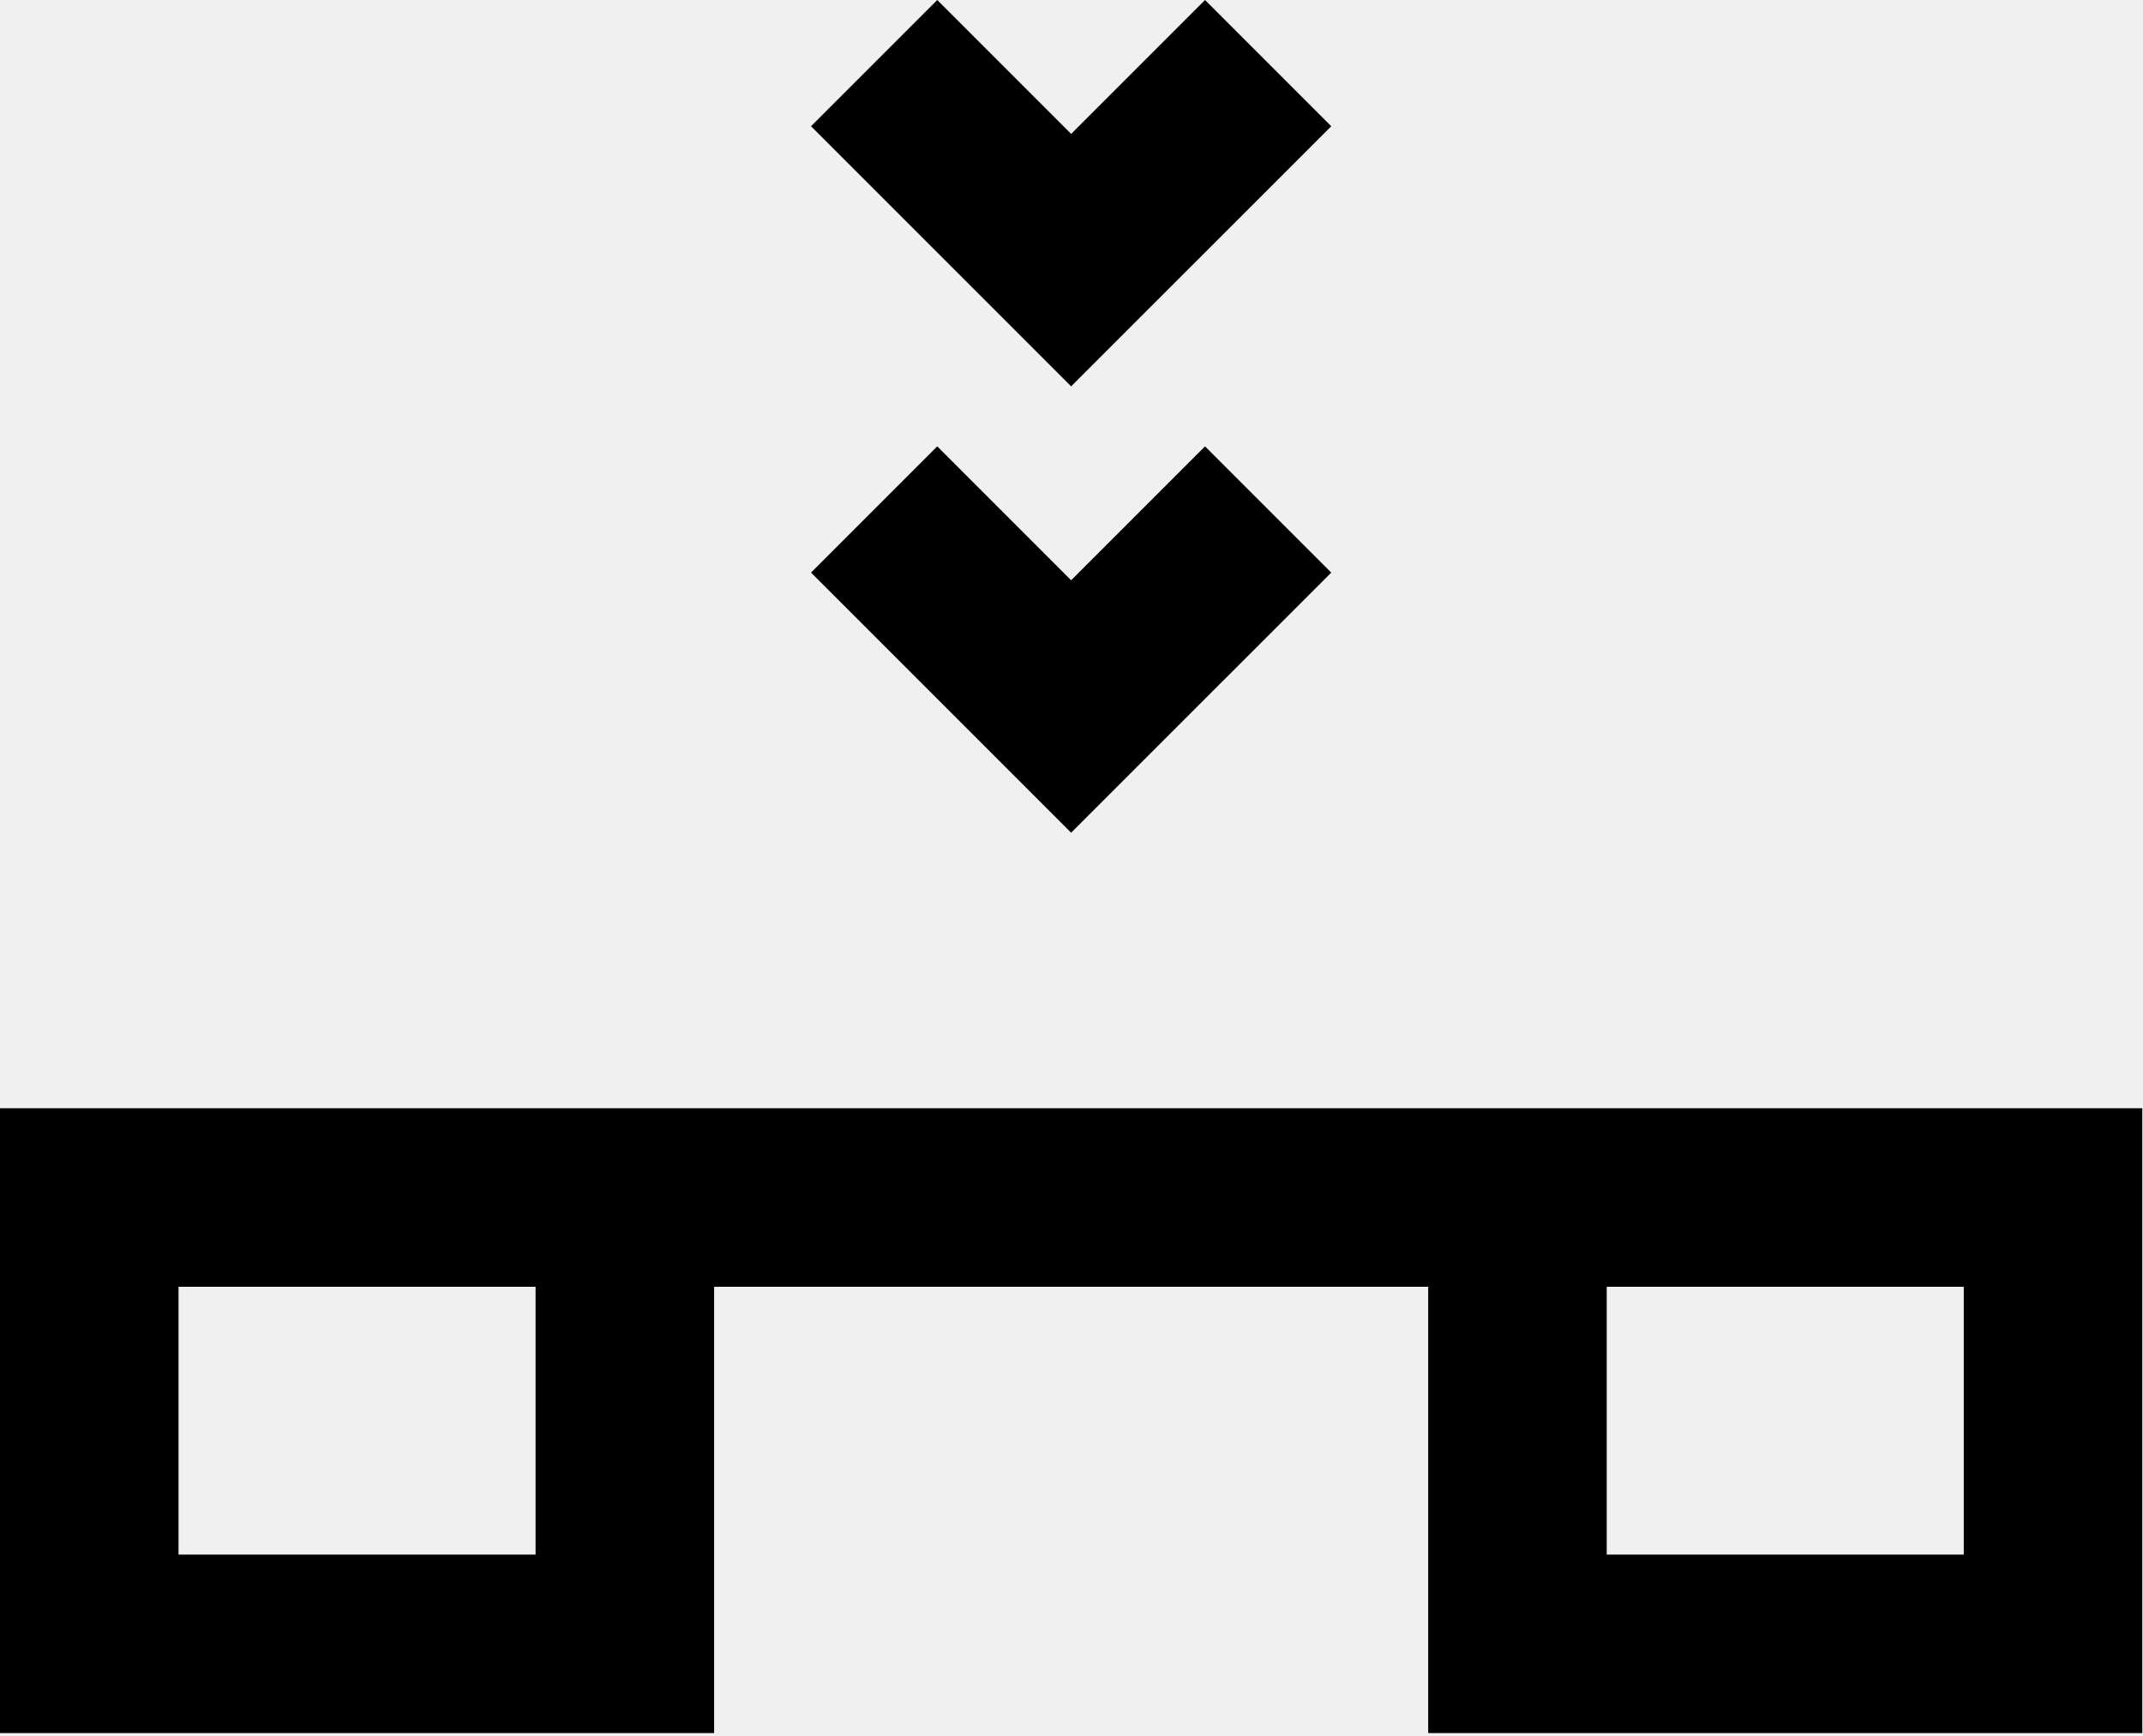
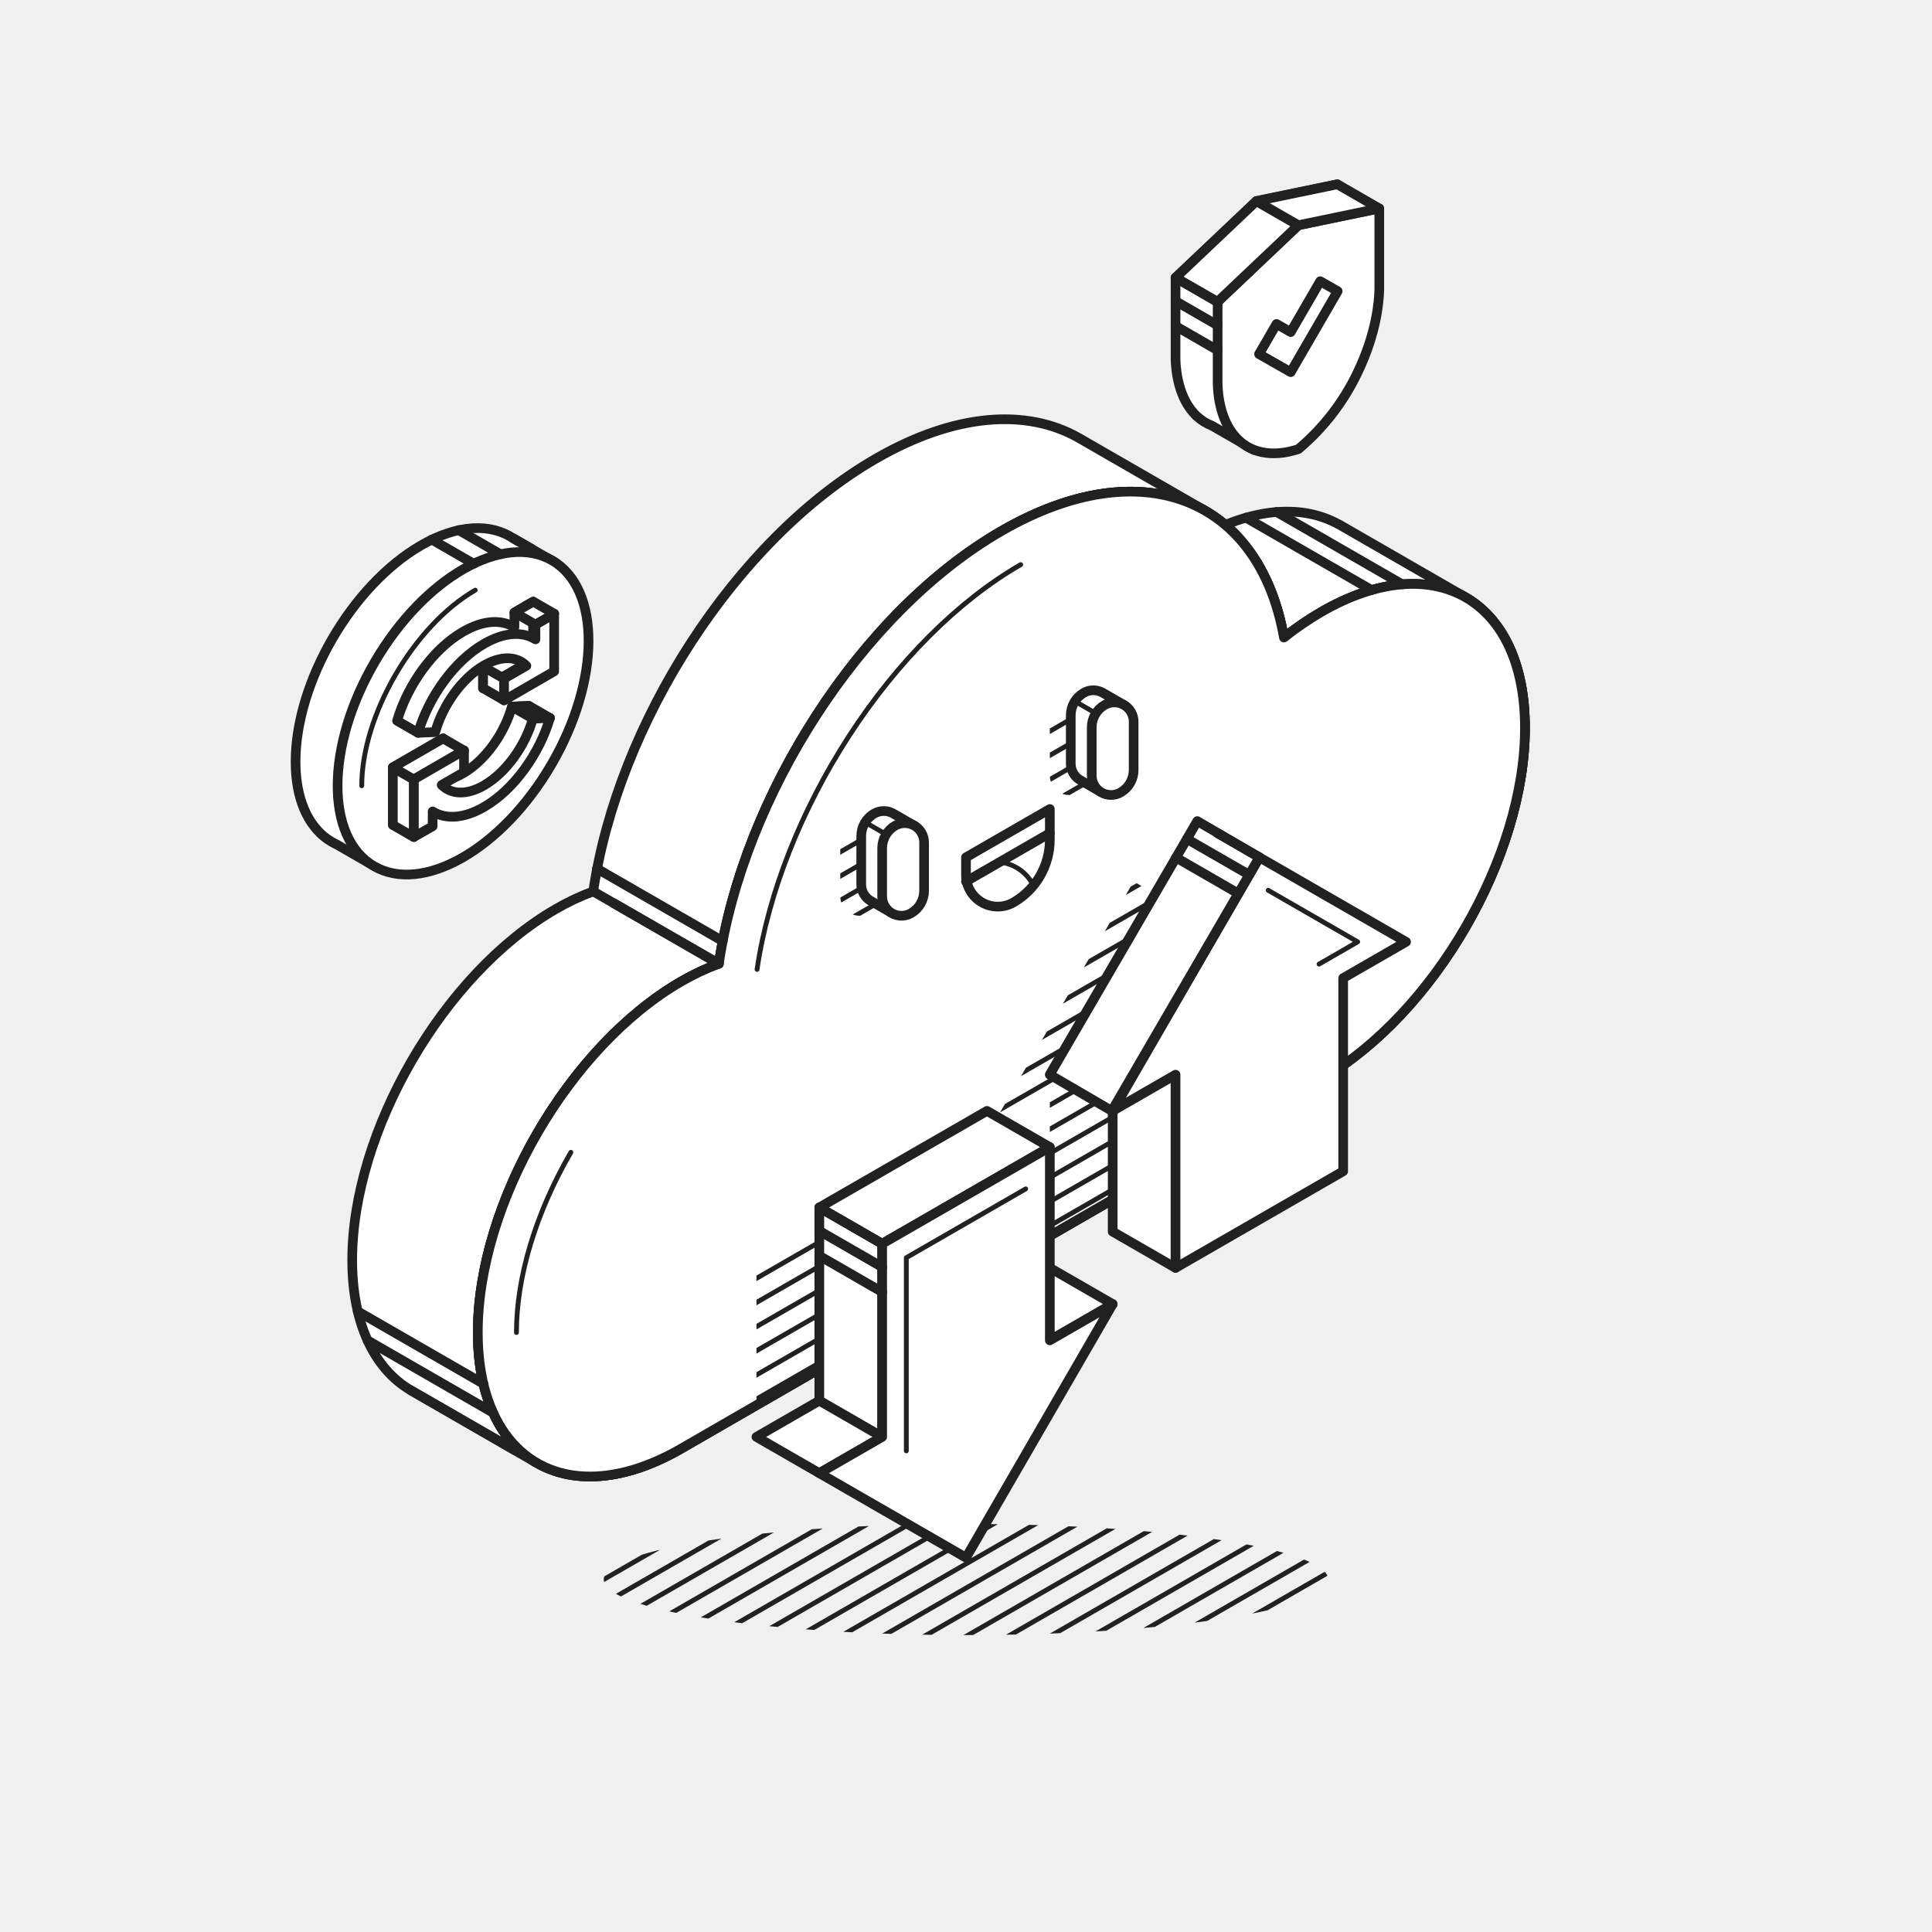
- <svg xmlns="http://www.w3.org/2000/svg" width="121" height="98" viewBox="0 0 121 98">
-   <g fill="#000" fill-rule="evenodd">
-     <path d="M0 97.847h40.32v-25.2h40.32v25.2h40.32v-35.28H0v35.28zm90.72-10.08h20.16v-15.12H90.72v15.12zm-80.64 0h20.16v-15.12H10.08v15.12zM68.04 0l-7.56 7.56L52.92 0l-7.127 7.127L60.48 21.812 75.167 7.127zM52.92 25.2l-7.127 7.127L60.48 47.012l14.687-14.685L68.04 25.2l-7.56 7.56z" />
-   </g>
+ <svg xmlns="http://www.w3.org/2000/svg" id="Isolation_Mode" data-name="Isolation Mode" viewBox="0 0 800 800">
+   <defs>
+     <style>.cls-1,.cls-3,.cls-9{fill:none;}.cls-2{clip-path:url(#clip-path);}.cls-3,.cls-4,.cls-9{stroke:#212121;stroke-linecap:round;stroke-linejoin:round;}.cls-3{stroke-width:2px;}.cls-4{fill:#fff;}.cls-4,.cls-9{stroke-width:4px;}.cls-5{clip-path:url(#clip-path-2);}.cls-6{clip-path:url(#clip-path-3);}.cls-7{clip-path:url(#clip-path-4);}.cls-8{clip-path:url(#clip-path-5);}</style>
+     <clipPath id="clip-path">
+       <ellipse class="cls-1" cx="400" cy="654.05" rx="150" ry="23" />
+     </clipPath>
+     <clipPath id="clip-path-2">
+       <polygon class="cls-1" points="382.65 485 382.65 541.77 313.23 581.85 313.23 525 382.65 485" />
+     </clipPath>
+     <clipPath id="clip-path-3">
+       <polygon class="cls-1" points="530.15 400 504.12 415 504.12 471.64 434.71 511.71 434.71 455 408.68 470 469.41 365 530.15 400" />
+     </clipPath>
+     <clipPath id="clip-path-4">
+       <path class="cls-1" d="M440.07,291.91h0a10.7,10.7,0,0,0-5.36,9.28v20a8,8,0,0,0,12,6.93h0a10.7,10.7,0,0,0,5.36-9.28v-20A8,8,0,0,0,440.07,291.91Z" />
+     </clipPath>
+     <clipPath id="clip-path-5">
+       <path class="cls-1" d="M353.3,341.91h0a10.7,10.7,0,0,0-5.36,9.28v20a8,8,0,0,0,12,6.93h0a10.7,10.7,0,0,0,5.36-9.28v-20A8,8,0,0,0,353.3,341.91Z" />
+     </clipPath>
+   </defs>
+   <g class="cls-2">
+     <line class="cls-3" x1="-36.41" y1="729.06" x2="763.61" y2="268.06" />
+     <line class="cls-3" x1="-36.41" y1="739.06" x2="763.61" y2="278.06" />
+     <line class="cls-3" x1="-36.41" y1="749.06" x2="763.61" y2="288.06" />
+     <line class="cls-3" x1="-36.41" y1="759.06" x2="763.61" y2="298.06" />
+     <line class="cls-3" x1="-36.41" y1="769.06" x2="763.61" y2="308.06" />
+     <line class="cls-3" x1="-36.41" y1="779.06" x2="763.61" y2="318.06" />
+     <line class="cls-3" x1="-36.41" y1="789.06" x2="763.61" y2="328.06" />
+     <line class="cls-3" x1="-36.41" y1="799.06" x2="763.61" y2="338.06" />
+     <line class="cls-3" x1="-36.41" y1="809.06" x2="763.61" y2="348.06" />
+     <line class="cls-3" x1="-36.41" y1="819.06" x2="763.61" y2="358.06" />
+     <line class="cls-3" x1="-36.41" y1="829.06" x2="763.61" y2="368.06" />
+     <line class="cls-3" x1="-36.41" y1="839.06" x2="763.61" y2="378.06" />
+     <line class="cls-3" x1="-36.41" y1="849.06" x2="763.61" y2="388.06" />
+     <line class="cls-3" x1="-36.41" y1="859.06" x2="763.61" y2="398.06" />
+     <line class="cls-3" x1="-36.41" y1="869.06" x2="763.61" y2="408.06" />
+     <line class="cls-3" x1="-36.41" y1="879.06" x2="763.61" y2="418.06" />
+     <line class="cls-3" x1="-36.41" y1="889.06" x2="763.61" y2="428.06" />
+     <line class="cls-3" x1="-36.41" y1="899.06" x2="763.61" y2="438.06" />
+     <line class="cls-3" x1="-36.41" y1="909.06" x2="763.61" y2="448.06" />
+     <line class="cls-3" x1="-36.41" y1="919.06" x2="763.61" y2="458.06" />
+     <line class="cls-3" x1="-36.41" y1="929.06" x2="763.61" y2="468.06" />
+     <line class="cls-3" x1="-36.41" y1="939.06" x2="763.61" y2="478.06" />
+     <line class="cls-3" x1="-36.41" y1="949.06" x2="763.61" y2="488.06" />
+     <line class="cls-3" x1="-36.41" y1="959.06" x2="763.61" y2="498.06" />
+     <line class="cls-3" x1="-36.41" y1="969.06" x2="763.61" y2="508.06" />
+     <line class="cls-3" x1="-36.41" y1="979.06" x2="763.61" y2="518.06" />
+     <line class="cls-3" x1="-36.41" y1="989.06" x2="763.61" y2="528.06" />
+     <line class="cls-3" x1="-36.41" y1="999.06" x2="763.61" y2="538.06" />
+     <line class="cls-3" x1="-36.41" y1="1009.06" x2="763.61" y2="548.06" />
+     <line class="cls-3" x1="-36.41" y1="1019.06" x2="763.61" y2="558.06" />
+     <line class="cls-3" x1="-36.41" y1="1029.06" x2="763.61" y2="568.06" />
+     <line class="cls-3" x1="-36.41" y1="1039.06" x2="763.61" y2="578.06" />
+     <line class="cls-3" x1="-36.41" y1="1049.06" x2="763.61" y2="588.06" />
+     <line class="cls-3" x1="-36.41" y1="1059.06" x2="763.61" y2="598.06" />
+     <line class="cls-3" x1="-36.41" y1="1069.06" x2="763.61" y2="608.06" />
+   </g>
+   <path class="cls-4" d="M606.42,247.1l-51.28-29.55-.72-.41-.06,0h0c-14.49-8.06-34.13-7.17-55.89,4.42V211.16l-51.58-29.72-.43-.25,0,0h0c-21.51-12.09-51.12-10.13-83.82,8.75-58.3,33.66-106.8,109.77-117,179.17a99,99,0,0,0-15.53,7.32c-46.54,26.88-84.27,92-84.27,145.37,0,26.31,9.16,44.88,24,53.73h0l1,.6,51,29.4V574.08c2.58-1.21,5.2-2.56,7.85-4.08h0L495.45,416.59h0c34.92-20.32,64.83-62.12,77.49-104.28l33.48,19.29Z" />
+   <path class="cls-4" d="M197.85,551.77c0-53.41,37.73-118.49,84.27-145.37a98.66,98.66,0,0,1,15.54-7.32c10.2-69.4,58.69-145.51,117-179.17s106.8-13.54,117,44.08a128.76,128.76,0,0,1,15.53-10.62c46.54-26.87,84.27-5.35,84.27,48.05S593.9,419.6,547.51,446.59h0L281.79,600h0C235.4,626.58,197.85,605.05,197.85,551.77Z" />
+   <path class="cls-4" d="M197.85,551.77c0-53.41,37.73-118.49,84.27-145.37a98.66,98.66,0,0,1,15.54-7.32c10.2-69.4,58.69-145.51,117-179.17s106.8-13.54,117,44.08a128.76,128.76,0,0,1,15.53-10.62c46.54-26.87,84.27-5.35,84.27,48.05S593.9,419.6,547.51,446.59h0L281.79,600h0C235.4,626.58,197.85,605.05,197.85,551.77Z" />
+   <path class="cls-4" d="M631.45,301.42c0,53.28-37.55,118.18-83.94,145.17l-43.39,25.05-69.41,40.07-52.06,30.06-69.42,40.08L281.79,600c-13.48,7.72-26.21,11.39-37.5,11.39-27.54,0-46.44-21.83-46.44-59.63,0-53.4,37.73-118.49,84.27-145.36a99,99,0,0,1,15.53-7.32c10.21-69.4,58.7-145.51,117-179.17s106.79-13.54,117,44.08a128.76,128.76,0,0,1,15.53-10.62C593.72,226.5,631.45,248,631.45,301.42Z" />
+   <path class="cls-3" d="M213.85,551.76c0-23,8-49.55,22.53-74.6" />
+   <path class="cls-3" d="M313.48,401.41c4.65-31.61,18.17-65.92,38.06-96.61,20-30.89,45.28-56.12,71.11-71" />
+   <line class="cls-4" x1="297.66" y1="399.08" x2="245.59" y2="369.08" />
+   <line class="cls-4" x1="200.16" y1="572.98" x2="148.1" y2="542.99" />
+   <line class="cls-4" x1="204.21" y1="585" x2="152.15" y2="555" />
+   <line class="cls-4" x1="213.2" y1="600.5" x2="169.81" y2="575.5" />
+   <line class="cls-4" x1="580.66" y1="241.98" x2="528.6" y2="211.98" />
+   <line class="cls-4" x1="567.97" y1="244.34" x2="515.91" y2="214.35" />
+   <line class="cls-4" x1="299.26" y1="389.69" x2="247.2" y2="359.69" />
+   <line class="cls-4" x1="297.66" y1="399.08" x2="254.27" y2="374.08" />
+   <path class="cls-4" d="M553.77,110.1V76.32l-33.5,6.94L486.77,115v33.79c.13,4.22,1,16.47,9,23.74a19.61,19.61,0,0,0,6.09,3.75l17.36,10,33.5-31.74-10.28-5.93q1.15-2.09,2.26-4.33C552.8,127.7,553.65,114.47,553.77,110.1Z" />
+   <path class="cls-4" d="M537.63,93.26l33.5-6.94V120.1c-.13,4.37-1,17.6-9,34.18a94.53,94.53,0,0,1-24.46,31.66c-3.34,1.14-15.41,4.75-24.47-3.41-8.07-7.27-8.91-19.52-9-23.74V125Z" />
+   <g class="cls-5">
+     <line class="cls-3" x1="-52.07" y1="689.84" x2="747.95" y2="228.84" />
+     <line class="cls-3" x1="-52.07" y1="699.84" x2="747.95" y2="238.84" />
+     <line class="cls-3" x1="-52.07" y1="709.84" x2="747.95" y2="248.84" />
+     <line class="cls-3" x1="-52.07" y1="719.84" x2="747.95" y2="258.84" />
+     <line class="cls-3" x1="-52.07" y1="729.84" x2="747.95" y2="268.84" />
+     <line class="cls-3" x1="-52.07" y1="739.84" x2="747.95" y2="278.84" />
+     <line class="cls-3" x1="-52.07" y1="749.84" x2="747.95" y2="288.84" />
+     <line class="cls-3" x1="-52.07" y1="759.84" x2="747.95" y2="298.84" />
+     <line class="cls-3" x1="-52.07" y1="769.84" x2="747.95" y2="308.84" />
+     <line class="cls-3" x1="-52.07" y1="779.84" x2="747.95" y2="318.84" />
+     <line class="cls-3" x1="-52.07" y1="789.84" x2="747.95" y2="328.84" />
+     <line class="cls-3" x1="-52.07" y1="799.84" x2="747.95" y2="338.84" />
+     <line class="cls-3" x1="-52.07" y1="809.84" x2="747.95" y2="348.84" />
+     <line class="cls-3" x1="-52.07" y1="819.84" x2="747.95" y2="358.84" />
+     <line class="cls-3" x1="-52.07" y1="829.84" x2="747.95" y2="368.84" />
+     <line class="cls-3" x1="-52.07" y1="839.84" x2="747.95" y2="378.84" />
+     <line class="cls-3" x1="-52.07" y1="849.84" x2="747.95" y2="388.84" />
+     <line class="cls-3" x1="-52.07" y1="859.84" x2="747.95" y2="398.84" />
+     <line class="cls-3" x1="-52.07" y1="869.84" x2="747.95" y2="408.84" />
+     <line class="cls-3" x1="-52.07" y1="879.84" x2="747.95" y2="418.84" />
+     <line class="cls-3" x1="-52.07" y1="889.84" x2="747.95" y2="428.84" />
+     <line class="cls-3" x1="-52.07" y1="899.84" x2="747.95" y2="438.84" />
+     <line class="cls-3" x1="-52.07" y1="909.84" x2="747.95" y2="448.84" />
+     <line class="cls-3" x1="-52.07" y1="919.84" x2="747.95" y2="458.84" />
+     <line class="cls-3" x1="-52.07" y1="929.84" x2="747.95" y2="468.84" />
+     <line class="cls-3" x1="-52.07" y1="939.84" x2="747.95" y2="478.84" />
+     <line class="cls-3" x1="-52.07" y1="949.84" x2="747.95" y2="488.84" />
+     <line class="cls-3" x1="-52.07" y1="959.84" x2="747.95" y2="498.84" />
+     <line class="cls-3" x1="-52.07" y1="969.84" x2="747.95" y2="508.84" />
+     <line class="cls-3" x1="-52.07" y1="979.84" x2="747.95" y2="518.84" />
+     <line class="cls-3" x1="-52.07" y1="989.84" x2="747.95" y2="528.84" />
+     <line class="cls-3" x1="-52.07" y1="999.84" x2="747.95" y2="538.84" />
+     <line class="cls-3" x1="-52.07" y1="1009.84" x2="747.95" y2="548.84" />
+     <line class="cls-3" x1="-52.07" y1="1019.84" x2="747.95" y2="558.84" />
+     <line class="cls-3" x1="-52.07" y1="1029.84" x2="747.95" y2="568.84" />
+   </g>
+   <g class="cls-6">
+     <line class="cls-3" x1="-36.41" y1="619.06" x2="763.61" y2="158.06" />
+     <line class="cls-3" x1="-36.41" y1="629.06" x2="763.61" y2="168.06" />
+     <line class="cls-3" x1="-36.41" y1="639.06" x2="763.61" y2="178.06" />
+     <line class="cls-3" x1="-36.41" y1="649.06" x2="763.61" y2="188.06" />
+     <line class="cls-3" x1="-36.41" y1="659.06" x2="763.61" y2="198.06" />
+     <line class="cls-3" x1="-36.41" y1="669.06" x2="763.61" y2="208.06" />
+     <line class="cls-3" x1="-36.41" y1="679.06" x2="763.61" y2="218.06" />
+     <line class="cls-3" x1="-36.41" y1="689.06" x2="763.61" y2="228.06" />
+     <line class="cls-3" x1="-36.41" y1="699.06" x2="763.61" y2="238.06" />
+     <line class="cls-3" x1="-36.41" y1="709.06" x2="763.61" y2="248.06" />
+     <line class="cls-3" x1="-36.41" y1="719.06" x2="763.61" y2="258.06" />
+     <line class="cls-3" x1="-36.41" y1="729.06" x2="763.61" y2="268.06" />
+     <line class="cls-3" x1="-36.41" y1="739.06" x2="763.61" y2="278.06" />
+     <line class="cls-3" x1="-36.41" y1="749.06" x2="763.61" y2="288.06" />
+     <line class="cls-3" x1="-36.41" y1="759.06" x2="763.61" y2="298.06" />
+     <line class="cls-3" x1="-36.41" y1="769.06" x2="763.61" y2="308.06" />
+     <line class="cls-3" x1="-36.41" y1="779.06" x2="763.61" y2="318.06" />
+     <line class="cls-3" x1="-36.41" y1="789.06" x2="763.61" y2="328.06" />
+     <line class="cls-3" x1="-36.41" y1="799.06" x2="763.61" y2="338.06" />
+     <line class="cls-3" x1="-36.41" y1="809.06" x2="763.61" y2="348.06" />
+     <line class="cls-3" x1="-36.41" y1="819.06" x2="763.61" y2="358.06" />
+     <line class="cls-3" x1="-36.41" y1="829.06" x2="763.61" y2="368.06" />
+     <line class="cls-3" x1="-36.41" y1="839.06" x2="763.61" y2="378.06" />
+     <line class="cls-3" x1="-36.41" y1="849.06" x2="763.61" y2="388.06" />
+     <line class="cls-3" x1="-36.41" y1="859.06" x2="763.61" y2="398.06" />
+     <line class="cls-3" x1="-36.41" y1="869.06" x2="763.61" y2="408.06" />
+     <line class="cls-3" x1="-36.41" y1="879.06" x2="763.61" y2="418.06" />
+     <line class="cls-3" x1="-36.41" y1="889.06" x2="763.61" y2="428.06" />
+     <line class="cls-3" x1="-36.41" y1="899.06" x2="763.61" y2="438.06" />
+     <line class="cls-3" x1="-36.41" y1="909.06" x2="763.61" y2="448.06" />
+     <line class="cls-3" x1="-36.41" y1="919.06" x2="763.61" y2="458.06" />
+     <line class="cls-3" x1="-36.41" y1="929.06" x2="763.61" y2="468.06" />
+     <line class="cls-3" x1="-36.41" y1="939.06" x2="763.61" y2="478.06" />
+     <line class="cls-3" x1="-36.41" y1="949.06" x2="763.61" y2="488.06" />
+     <line class="cls-3" x1="-36.41" y1="959.06" x2="763.61" y2="498.06" />
+   </g>
+   <polygon class="cls-4" points="520.27 83.26 537.63 93.26 504.12 125 486.77 115 520.27 83.26" />
+   <polygon class="cls-4" points="520.27 83.26 537.63 93.26 571.13 86.31 553.77 76.31 520.27 83.26" />
+   <polygon class="cls-4" points="339.26 500 365.29 515 365.29 595 339.26 580 339.26 500" />
+   <polygon class="cls-4" points="339.26 500 365.29 515 434.71 475 408.68 460 339.26 500" />
+   <polygon class="cls-4" points="313.23 595 339.26 610 365.29 595 339.26 580 313.23 595" />
+   <polygon class="cls-4" points="408.68 540 434.71 555 460.74 540 434.71 525 408.68 540" />
+   <polygon class="cls-4" points="339.26 610 400 645 460.74 540 434.71 555 434.71 475 365.29 515 365.29 595 339.26 610" />
+   <polyline class="cls-3" points="375.29 600.78 375.29 520.78 424.71 492.3" />
+   <polygon class="cls-4" points="460.74 430 486.77 445 486.77 525 460.74 510 460.74 430" />
+   <polygon class="cls-4" points="582.22 390 521.48 355 460.74 460 486.77 445 486.77 525 556.18 485 556.18 405 582.22 390" />
+   <polyline class="cls-3" points="525.13 368.65 562.19 390 546.19 399.22" />
+   <polygon class="cls-4" points="495.77 340 521.48 355 460.39 460 434.68 445 495.77 340" />
+   <polygon class="cls-4" points="546.67 116.44 534.46 137.5 528.58 134.15 521.35 146.62 527.23 149.97 534.46 154.1 553.9 120.57 546.67 116.44" />
+   <line class="cls-4" x1="504.12" y1="125" x2="486.77" y2="115" />
+   <line class="cls-4" x1="504.12" y1="134.68" x2="486.77" y2="124.68" />
+   <line class="cls-4" x1="504.12" y1="145" x2="486.77" y2="135" />
+   <line class="cls-4" x1="521.48" y1="355" x2="504.12" y2="345" />
+   <line class="cls-4" x1="517.28" y1="362.26" x2="491.47" y2="347.39" />
+   <line class="cls-4" x1="512.76" y1="369.98" x2="486.98" y2="355.12" />
+   <line class="cls-4" x1="365.29" y1="515" x2="339.26" y2="500" />
+   <line class="cls-4" x1="365.29" y1="524.68" x2="339.26" y2="509.68" />
+   <line class="cls-4" x1="365.29" y1="535" x2="339.26" y2="520" />
+   <g class="cls-7">
+     <line class="cls-3" x1="-62.08" y1="539.06" x2="737.94" y2="78.06" />
+     <line class="cls-3" x1="-62.08" y1="549.06" x2="737.94" y2="88.06" />
+     <line class="cls-3" x1="-62.08" y1="559.06" x2="737.94" y2="98.06" />
+     <line class="cls-3" x1="-62.08" y1="569.06" x2="737.94" y2="108.06" />
+     <line class="cls-3" x1="-62.08" y1="579.06" x2="737.94" y2="118.06" />
+     <line class="cls-3" x1="-62.08" y1="589.06" x2="737.94" y2="128.06" />
+     <line class="cls-3" x1="-62.08" y1="599.06" x2="737.94" y2="138.06" />
+     <line class="cls-3" x1="-62.08" y1="609.06" x2="737.94" y2="148.06" />
+     <line class="cls-3" x1="-62.08" y1="619.06" x2="737.94" y2="158.06" />
+     <line class="cls-3" x1="-62.08" y1="629.06" x2="737.94" y2="168.06" />
+     <line class="cls-3" x1="-62.08" y1="639.06" x2="737.94" y2="178.06" />
+     <line class="cls-3" x1="-62.08" y1="649.06" x2="737.94" y2="188.06" />
+     <line class="cls-3" x1="-62.08" y1="659.06" x2="737.94" y2="198.06" />
+     <line class="cls-3" x1="-62.08" y1="669.06" x2="737.94" y2="208.06" />
+     <line class="cls-3" x1="-62.08" y1="679.06" x2="737.94" y2="218.06" />
+     <line class="cls-3" x1="-62.08" y1="689.06" x2="737.94" y2="228.06" />
+     <line class="cls-3" x1="-62.08" y1="699.06" x2="737.94" y2="238.06" />
+     <line class="cls-3" x1="-62.08" y1="709.06" x2="737.94" y2="248.06" />
+     <line class="cls-3" x1="-62.08" y1="719.06" x2="737.94" y2="258.06" />
+     <line class="cls-3" x1="-62.08" y1="729.06" x2="737.94" y2="268.06" />
+     <line class="cls-3" x1="-62.08" y1="739.06" x2="737.94" y2="278.06" />
+     <line class="cls-3" x1="-62.08" y1="749.06" x2="737.94" y2="288.06" />
+     <line class="cls-3" x1="-62.08" y1="759.06" x2="737.94" y2="298.06" />
+     <line class="cls-3" x1="-62.08" y1="769.06" x2="737.94" y2="308.06" />
+     <line class="cls-3" x1="-62.08" y1="779.06" x2="737.94" y2="318.06" />
+     <line class="cls-3" x1="-62.08" y1="789.06" x2="737.94" y2="328.06" />
+     <line class="cls-3" x1="-62.08" y1="799.06" x2="737.94" y2="338.06" />
+     <line class="cls-3" x1="-62.08" y1="809.06" x2="737.94" y2="348.06" />
+     <line class="cls-3" x1="-62.08" y1="819.06" x2="737.94" y2="358.06" />
+     <line class="cls-3" x1="-62.08" y1="829.06" x2="737.94" y2="368.06" />
+     <line class="cls-3" x1="-62.08" y1="839.06" x2="737.94" y2="378.06" />
+     <line class="cls-3" x1="-62.08" y1="849.06" x2="737.94" y2="388.06" />
+     <line class="cls-3" x1="-62.08" y1="859.06" x2="737.94" y2="398.06" />
+     <line class="cls-3" x1="-62.08" y1="869.06" x2="737.94" y2="408.06" />
+     <line class="cls-3" x1="-62.08" y1="879.06" x2="737.94" y2="418.06" />
+   </g>
+   <g class="cls-8">
+     <line class="cls-3" x1="-148.85" y1="589.06" x2="651.17" y2="128.06" />
+     <line class="cls-3" x1="-148.85" y1="599.06" x2="651.17" y2="138.06" />
+     <line class="cls-3" x1="-148.85" y1="609.06" x2="651.17" y2="148.06" />
+     <line class="cls-3" x1="-148.85" y1="619.06" x2="651.17" y2="158.06" />
+     <line class="cls-3" x1="-148.85" y1="629.06" x2="651.17" y2="168.06" />
+     <line class="cls-3" x1="-148.85" y1="639.06" x2="651.17" y2="178.06" />
+     <line class="cls-3" x1="-148.85" y1="649.06" x2="651.17" y2="188.06" />
+     <line class="cls-3" x1="-148.85" y1="659.06" x2="651.17" y2="198.06" />
+     <line class="cls-3" x1="-148.85" y1="669.06" x2="651.17" y2="208.06" />
+     <line class="cls-3" x1="-148.85" y1="679.06" x2="651.17" y2="218.06" />
+     <line class="cls-3" x1="-148.85" y1="689.06" x2="651.17" y2="228.06" />
+     <line class="cls-3" x1="-148.85" y1="699.06" x2="651.17" y2="238.06" />
+     <line class="cls-3" x1="-148.85" y1="709.06" x2="651.17" y2="248.06" />
+     <line class="cls-3" x1="-148.85" y1="719.06" x2="651.17" y2="258.06" />
+     <line class="cls-3" x1="-148.85" y1="729.06" x2="651.17" y2="268.06" />
+     <line class="cls-3" x1="-148.85" y1="739.06" x2="651.17" y2="278.06" />
+     <line class="cls-3" x1="-148.85" y1="749.06" x2="651.17" y2="288.06" />
+     <line class="cls-3" x1="-148.85" y1="759.06" x2="651.17" y2="298.06" />
+     <line class="cls-3" x1="-148.85" y1="769.06" x2="651.17" y2="308.06" />
+     <line class="cls-3" x1="-148.85" y1="779.06" x2="651.17" y2="318.06" />
+     <line class="cls-3" x1="-148.85" y1="789.06" x2="651.17" y2="328.06" />
+     <line class="cls-3" x1="-148.85" y1="799.06" x2="651.17" y2="338.06" />
+     <line class="cls-3" x1="-148.85" y1="809.06" x2="651.17" y2="348.06" />
+     <line class="cls-3" x1="-148.85" y1="819.06" x2="651.17" y2="358.06" />
+     <line class="cls-3" x1="-148.85" y1="829.06" x2="651.17" y2="368.06" />
+     <line class="cls-3" x1="-148.85" y1="839.06" x2="651.17" y2="378.06" />
+     <line class="cls-3" x1="-148.85" y1="849.06" x2="651.17" y2="388.06" />
+     <line class="cls-3" x1="-148.85" y1="859.06" x2="651.17" y2="398.06" />
+     <line class="cls-3" x1="-148.85" y1="869.06" x2="651.17" y2="408.06" />
+     <line class="cls-3" x1="-148.85" y1="879.06" x2="651.17" y2="418.06" />
+     <line class="cls-3" x1="-148.85" y1="889.06" x2="651.17" y2="428.06" />
+     <line class="cls-3" x1="-148.85" y1="899.06" x2="651.17" y2="438.06" />
+     <line class="cls-3" x1="-148.85" y1="909.06" x2="651.17" y2="448.06" />
+     <line class="cls-3" x1="-148.85" y1="919.06" x2="651.17" y2="458.06" />
+     <line class="cls-3" x1="-148.85" y1="929.06" x2="651.17" y2="468.06" />
+   </g>
+   <path class="cls-4" d="M465.65,292.06l-8.68-5h0a7.91,7.91,0,0,0-8.23-.16h0a10.72,10.72,0,0,0-5.36,9.28v20a7.88,7.88,0,0,0,3.7,6.72v0l.15.08.32.19,8.2,4.73,1.79-6.46a10.68,10.68,0,0,0,3.2-7.63v-4Z" />
+   <path class="cls-4" d="M457.42,291.91h0a10.72,10.72,0,0,0-5.36,9.28v20a8,8,0,0,0,12,6.93h0a10.72,10.72,0,0,0,5.36-9.28v-20A8,8,0,0,0,457.42,291.91Z" />
+   <line class="cls-3" x1="453.7" y1="295.34" x2="445.03" y2="290.34" />
+   <path class="cls-4" d="M378.88,342.06l-8.68-5h0a7.91,7.91,0,0,0-8.23-.16h0a10.71,10.71,0,0,0-5.35,9.28v20a7.88,7.88,0,0,0,3.69,6.72v0l.15.08.33.19,8.2,4.73,1.78-6.46a10.68,10.68,0,0,0,3.2-7.63v-4Z" />
+   <path class="cls-4" d="M370.65,341.91h0a10.72,10.72,0,0,0-5.36,9.28v20a8,8,0,0,0,12,6.93h0a10.72,10.72,0,0,0,5.36-9.28v-20A8,8,0,0,0,370.65,341.91Z" />
+   <line class="cls-3" x1="366.93" y1="345.5" x2="358.26" y2="340.5" />
+   <path class="cls-4" d="M419.69,373.66h0A13.14,13.14,0,0,1,400,362.28V355l34.71-20v12.66A30,30,0,0,1,419.69,373.66Z" />
+   <line class="cls-4" x1="400" y1="365" x2="434.71" y2="345" />
+   <path class="cls-3" d="M414,357a17.66,17.66,0,0,1,13.95,9.73" />
+   <path class="cls-4" d="M230,233l-17.35-10h0c-9.49-6.37-23.12-5.94-38.26,2.8-28.7,16.57-52,56.69-52,89.62,0,15.2,5,26.19,13.11,32h0l.08,0a24,24,0,0,0,4,2.34l13.23,7.62,3.52-5.68a52.2,52.2,0,0,0,18-6.71c28.7-16.57,52-56.7,52-89.63a56.07,56.07,0,0,0-1.62-13.9Z" />
+   <ellipse class="cls-4" cx="191.75" cy="295.37" rx="73.26" ry="42.29" transform="translate(-160.02 311.84) rotate(-59.69)" />
+   <path class="cls-3" d="M149.79,325.37c0-29.19,21.51-66.26,47-81" />
+   <line class="cls-4" x1="220.23" y1="227.31" x2="212.67" y2="222.95" />
+   <line class="cls-4" x1="207.24" y1="229.5" x2="189.89" y2="219.5" />
+   <line class="cls-4" x1="196.14" y1="233.43" x2="178.79" y2="223.43" />
+   <path class="cls-9" d="M170.47,337.12V331c5.37,3.34,15.62,7.45,24,2.62,12.36-7.13,38.32-29.13,24.59-41.34l-7.08.31c-3.11,11.13-11,22.29-20.22,27.62-7.21,4.16-13.6,3.8-17.53-.17l9.24-5.33v-9l-20.74,12,0,0v23.85Z" />
+   <polygon class="cls-4" points="162.68 317.77 162.68 341.62 171.36 346.62 171.36 322.77 162.68 317.77" />
+   <polygon class="cls-4" points="162.68 317.77 183.47 305.77 192.14 310.77 171.36 322.77 162.68 317.77" />
+   <path class="cls-4" d="M213,253.62v6.12c-5.36-3.34-12.91-3-21.28,1.85-12.36,7.13-22.93,22-27.29,36.86l8.67,5,7.8-4.5,9.25-19.08L200,276V285l20.75-12,0,0V249.12Z" />
+   <polygon class="cls-4" points="200.04 276.03 200.04 284.98 208.72 289.98 208.72 281.03 200.04 276.03" />
+   <polygon class="cls-4" points="211.97 292.6 219.05 292.3 227.73 297.3 220.64 297.6 211.97 292.6" />
+   <path class="cls-4" d="M221.71,258.62v6.12c-5.36-3.34-12.91-3-21.28,1.85-12.36,7.13-22.93,22-27.3,36.86l7.09-.3c3.11-11.13,11-22.29,20.21-27.62,7.21-4.16,13.61-3.8,17.53.17L208.72,281V290l20.75-12,0,0V254.12Z" />
+   <path class="cls-4" d="M179.15,342.12V336c5.36,3.34,12.91,3,21.28-1.85,12.36-7.13,22.93-22,27.3-36.87l-7.09.31c-3.11,11.13-11,22.29-20.21,27.62-7.21,4.16-13.61,3.8-17.53-.17l9.24-5.33v-9l-20.75,12,0,0v23.85Z" />
+   <polygon class="cls-4" points="213.03 253.63 220.82 249.13 229.5 254.13 221.71 258.63 213.03 253.63" />
</svg>
